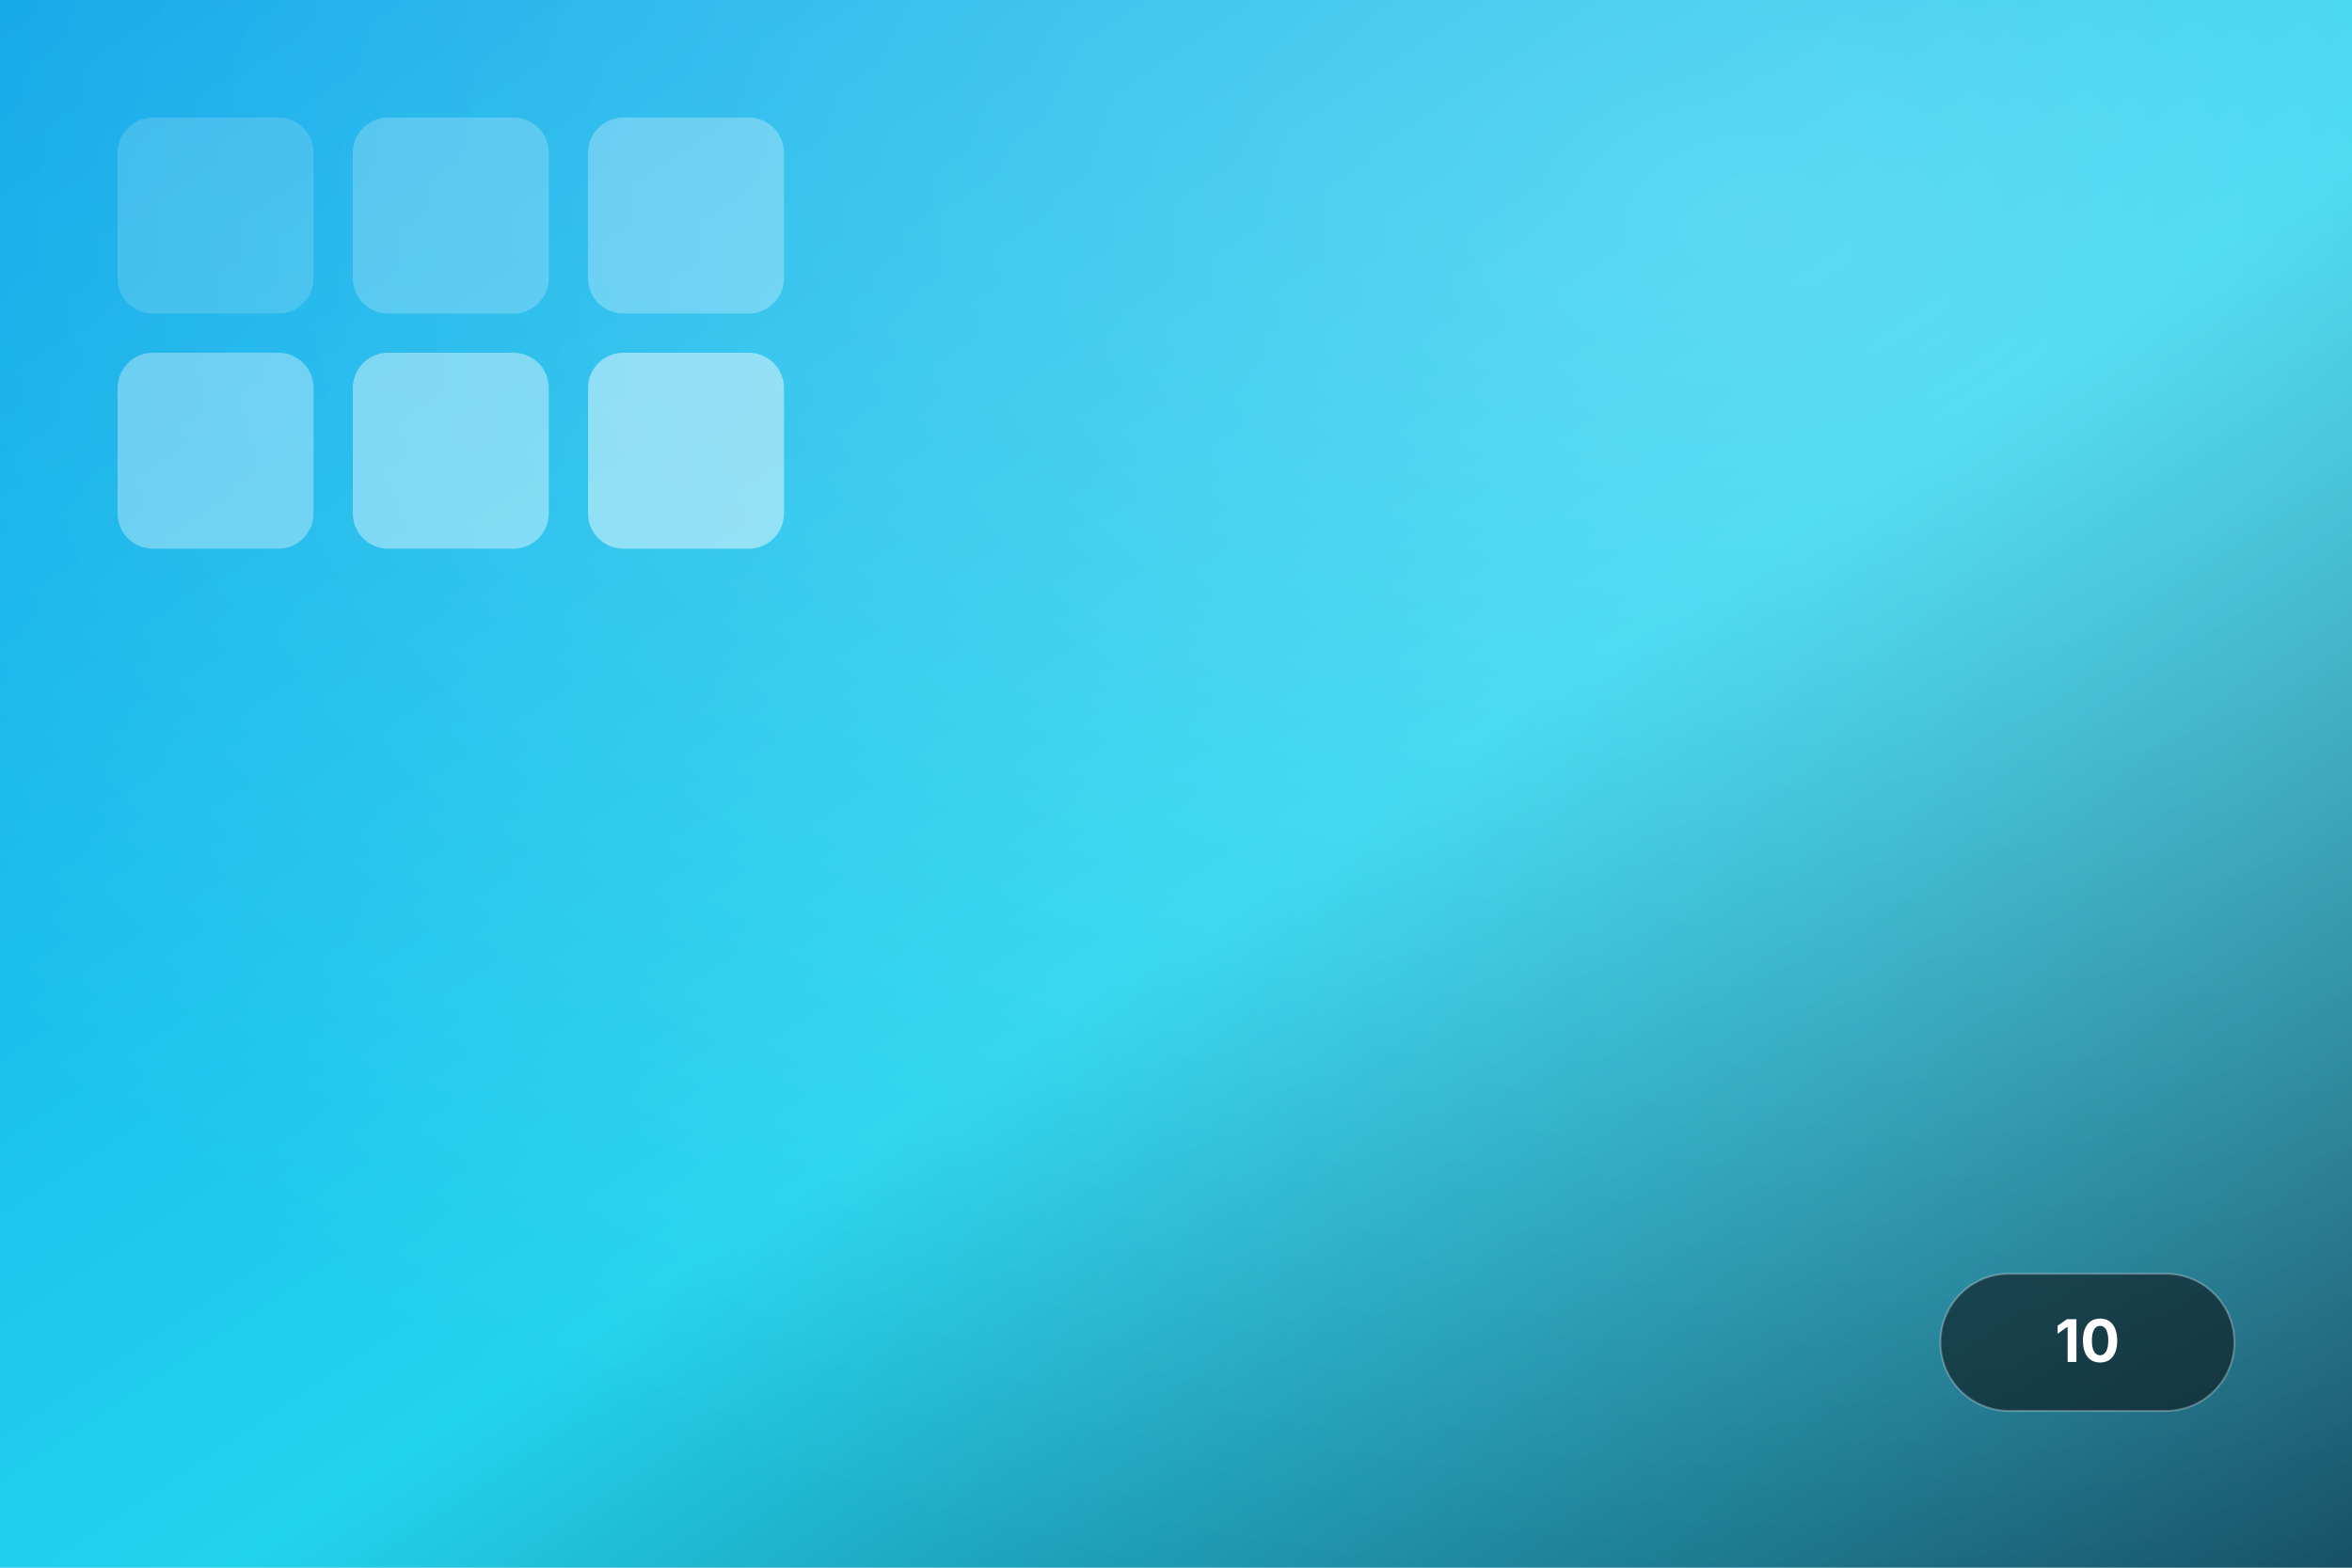
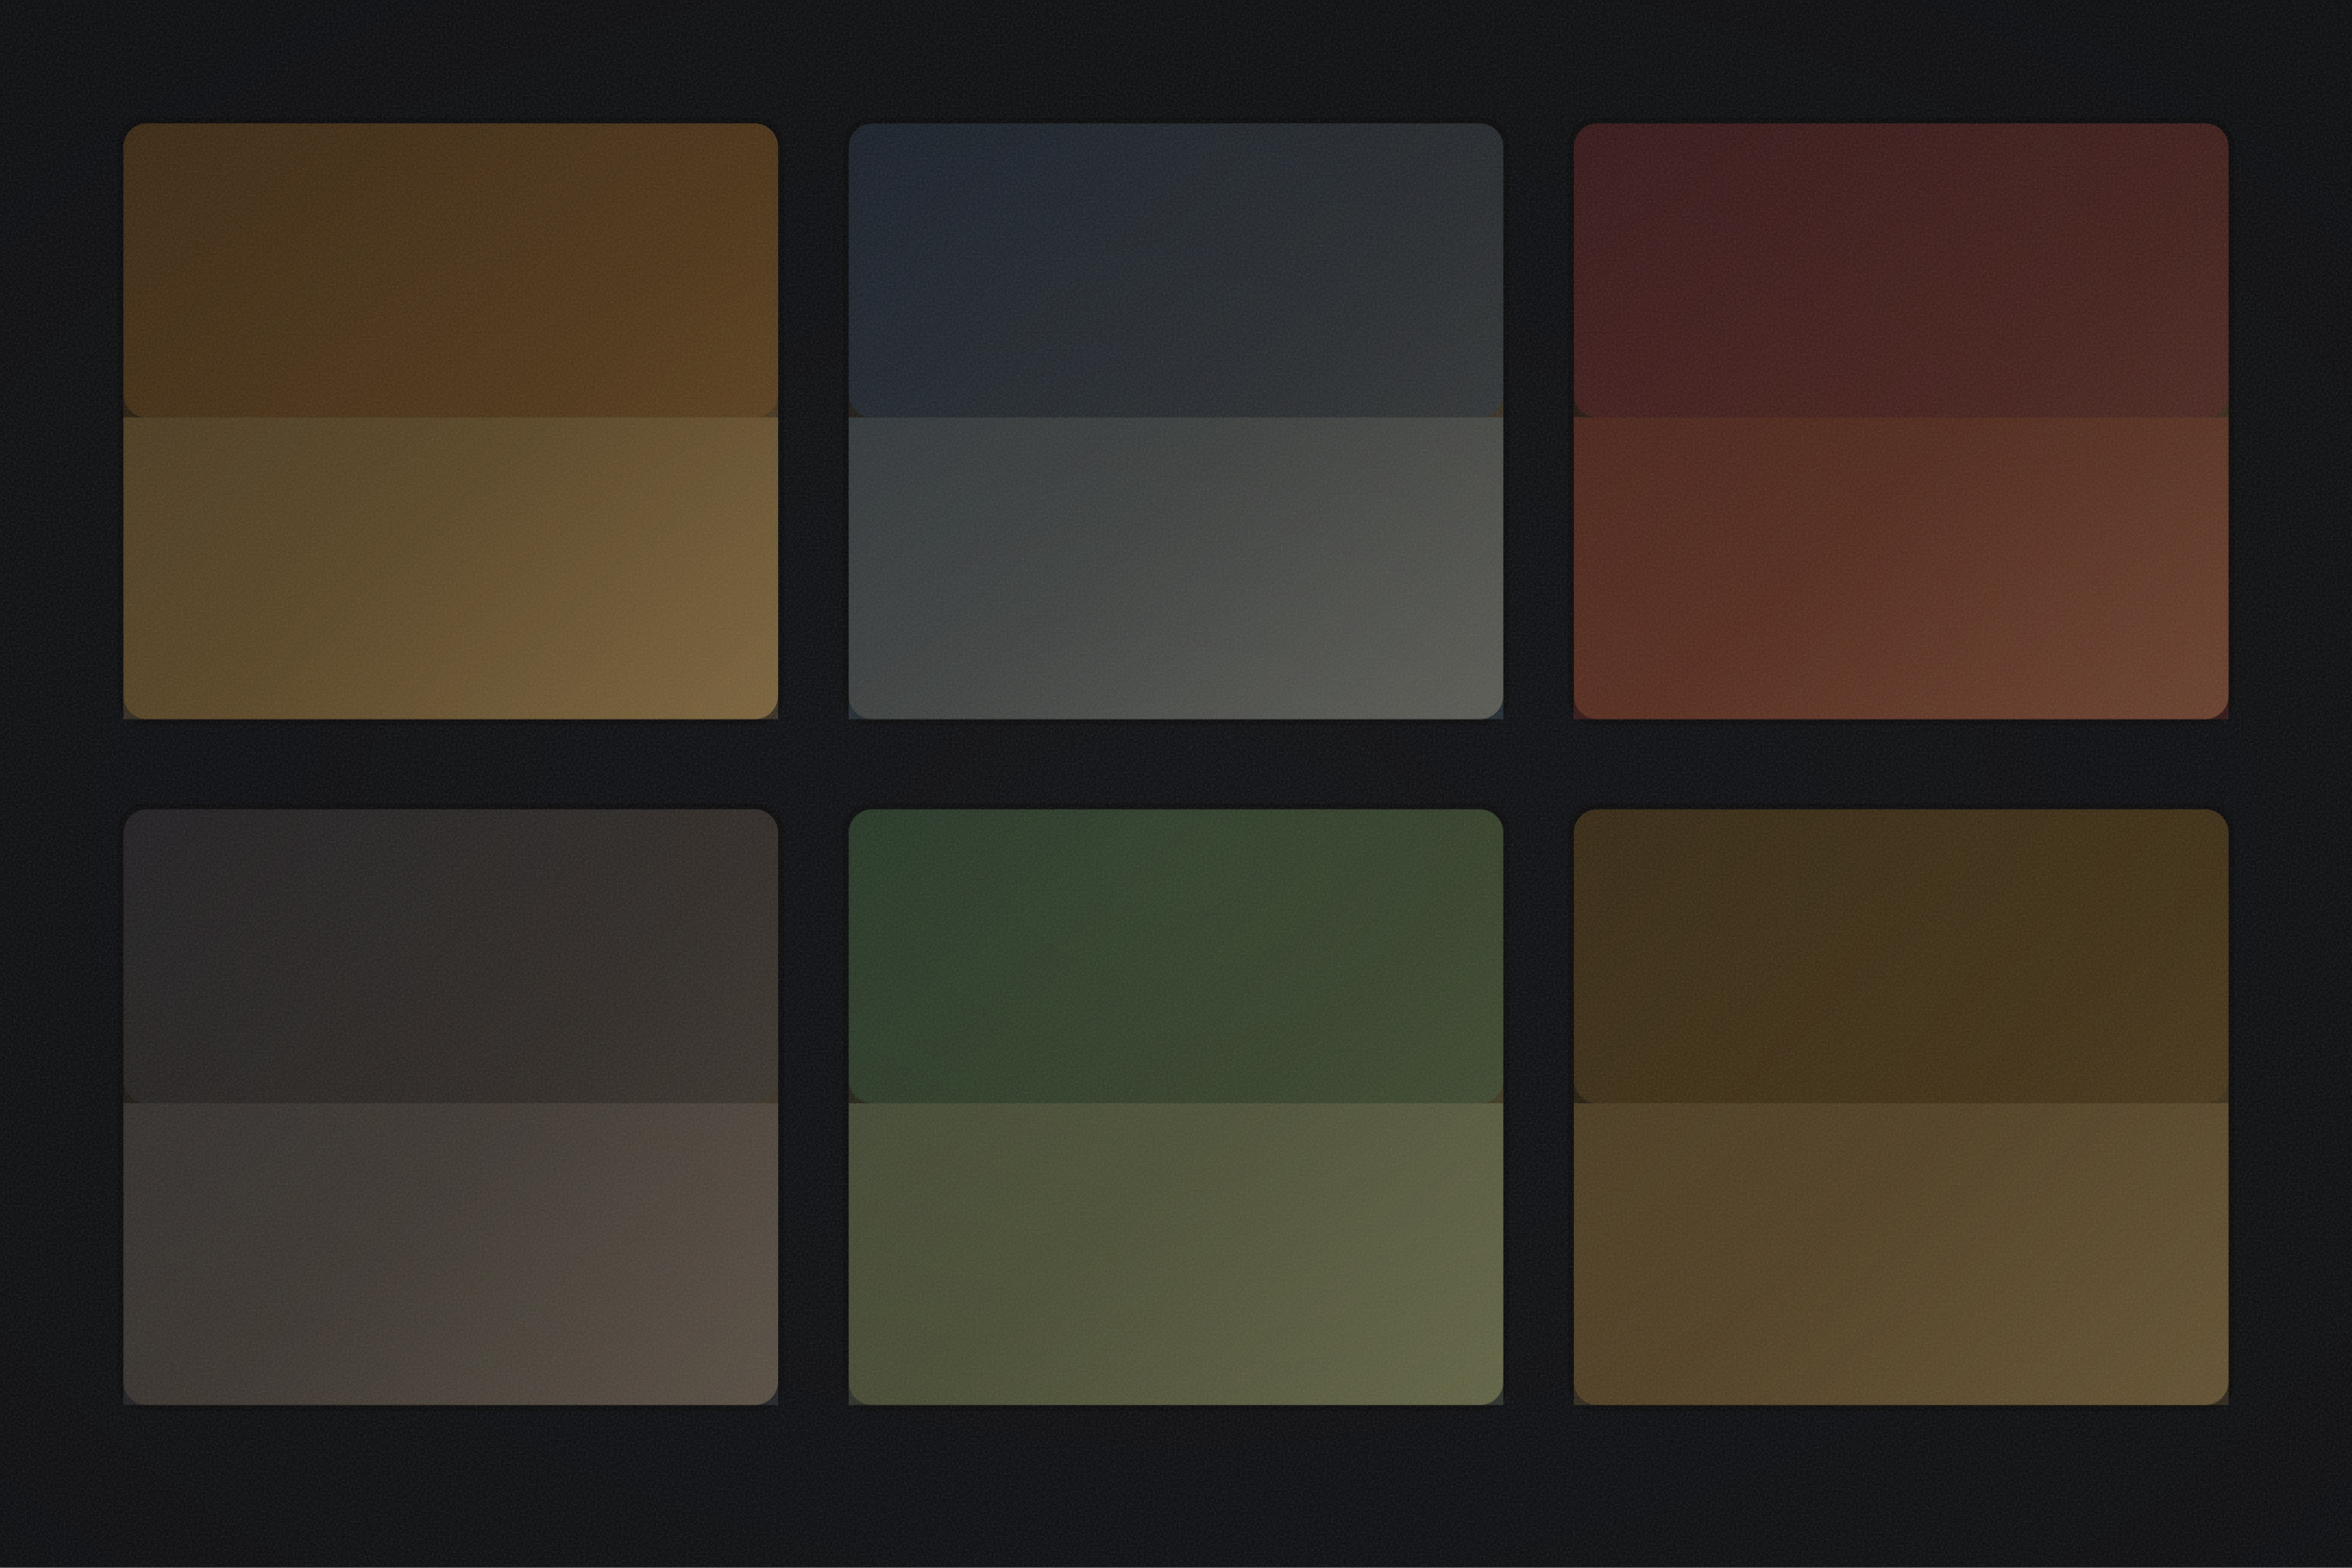
- <svg xmlns="http://www.w3.org/2000/svg" width="1200" height="800" viewBox="0 0 1200 800">
+ <svg xmlns="http://www.w3.org/2000/svg" width="1200" height="800" viewBox="0 0 1200 800" preserveAspectRatio="xMidYMid slice">
+   <style>
+     @keyframes drift-p3 {
+       0%, 100% { transform: translate3d(0, 0, 0) scale(1.06); }
+       50% { transform: translate3d(-2%, 2.5%, 0) scale(1.14); }
+     }
+     @keyframes grain-p3 {
+       0%, 100% { transform: translate(0, 0); opacity: 0.14; }
+       25% { transform: translate(-1.5%, 1%); opacity: 0.2; }
+       50% { transform: translate(1%, -1.5%); opacity: 0.12; }
+       75% { transform: translate(1.5%, 1.5%); opacity: 0.18; }
+     }
+     .drift { animation: drift-p3 33s ease-in-out infinite; transform-origin: center; }
+     .grain { animation: grain-p3 7s steps(4, end) infinite; }
+     @media (prefers-reduced-motion: reduce) {
+       .drift, .grain { animation: none; }
+     }
+   </style>
  <defs>
    <linearGradient id="gp3" x1="0" y1="0" x2="1" y2="1">
-       <stop offset="0%" stop-color="#0EA5E9" />
-       <stop offset="55%" stop-color="#22D3EE" />
-       <stop offset="100%" stop-color="#164E63" />
+       <stop offset="0%" stop-color="#241C0E">
+         <animate attributeName="stop-color" values="#241C0E;#6B4E1E;#241C0E" dur="22s" repeatCount="indefinite" />
+       </stop>
+       <stop offset="55%" stop-color="#6B4E1E">
+         <animate attributeName="stop-color" values="#6B4E1E;#D9B26A;#6B4E1E" dur="26s" repeatCount="indefinite" />
+       </stop>
+       <stop offset="100%" stop-color="#D9B26A">
+         <animate attributeName="stop-color" values="#D9B26A;#241C0E;#D9B26A" dur="30s" repeatCount="indefinite" />
+       </stop>
    </linearGradient>
-     <radialGradient id="rp3" cx="0.75" cy="0.15" r="0.9">
-       <stop offset="0%" stop-color="#ffffff" stop-opacity="0.28" />
+     <radialGradient id="rp3" cx="0.72" cy="0.14" r="0.95">
+       <stop offset="0%" stop-color="#ffffff" stop-opacity="0.3" />
      <stop offset="100%" stop-color="#ffffff" stop-opacity="0" />
    </radialGradient>
+     <radialGradient id="vp3" cx="0.5" cy="0.55" r="0.75">
+       <stop offset="0%" stop-color="#000000" stop-opacity="0" />
+       <stop offset="100%" stop-color="#000000" stop-opacity="0.42" />
+     </radialGradient>
+     <filter id="np3" x="-10%" y="-10%" width="120%" height="120%">
+       <feTurbulence type="fractalNoise" baseFrequency="0.9" numOctaves="3" stitchTiles="stitch" />
+       <feColorMatrix type="saturate" values="0" />
+     </filter>
  </defs>
-   <rect width="1200" height="800" fill="url(#gp3)" />
-   <rect width="1200" height="800" fill="url(#rp3)" />
-   <rect x="60" y="60" width="100" height="100" rx="18" fill="#ffffff" opacity="0.16" />
-   <rect x="180" y="60" width="100" height="100" rx="18" fill="#ffffff" opacity="0.22" />
-   <rect x="300" y="60" width="100" height="100" rx="18" fill="#ffffff" opacity="0.28" />
-   <rect x="60" y="180" width="100" height="100" rx="18" fill="#ffffff" opacity="0.34" />
-   <rect x="180" y="180" width="100" height="100" rx="18" fill="#ffffff" opacity="0.40" />
-   <rect x="300" y="180" width="100" height="100" rx="18" fill="#ffffff" opacity="0.46" />
-   <g transform="translate(990 650)">
-     <rect width="150" height="70" rx="35" fill="rgba(10,10,12,0.55)" stroke="rgba(255,255,255,0.28)" />
-     <text x="75" y="45" text-anchor="middle" font-family="-apple-system, system-ui, sans-serif" font-size="30" font-weight="700" fill="#ffffff">10</text>
+   <rect width="1200" height="800" fill="#0C0D10" />
+   <g>
+     <rect x="60" y="60" width="340" height="310" rx="14" fill="#000000" opacity="0.35" />
+     <rect x="63" y="63" width="334" height="304" rx="12" fill="#3A2410" opacity="0.55" />
+     <rect x="63" y="63" width="334" height="304" rx="12" fill="url(#gp3)" opacity="0.35" />
+     <rect x="63" y="63" width="334" height="150" rx="12" fill="#8C5A22" opacity="0.35" />
+     <rect x="63" y="213" width="334" height="154" fill="#F0C674" opacity="0.22" />
  </g>
+   <g>
+     <rect x="430" y="60" width="340" height="310" rx="14" fill="#000000" opacity="0.35" />
+     <rect x="433" y="63" width="334" height="304" rx="12" fill="#101826" opacity="0.55" />
+     <rect x="433" y="63" width="334" height="304" rx="12" fill="url(#gp3)" opacity="0.35" />
+     <rect x="433" y="63" width="334" height="150" rx="12" fill="#25405E" opacity="0.35" />
+     <rect x="433" y="213" width="334" height="154" fill="#7FA8C9" opacity="0.22" />
+   </g>
+   <g>
+     <rect x="800" y="60" width="340" height="310" rx="14" fill="#000000" opacity="0.35" />
+     <rect x="803" y="63" width="334" height="304" rx="12" fill="#2A0F14" opacity="0.55" />
+     <rect x="803" y="63" width="334" height="304" rx="12" fill="url(#gp3)" opacity="0.35" />
+     <rect x="803" y="63" width="334" height="150" rx="12" fill="#7A2430" opacity="0.35" />
+     <rect x="803" y="213" width="334" height="154" fill="#E0523F" opacity="0.22" />
+   </g>
+   <g>
+     <rect x="60" y="410" width="340" height="310" rx="14" fill="#000000" opacity="0.35" />
+     <rect x="63" y="413" width="334" height="304" rx="12" fill="#16161C" opacity="0.55" />
+     <rect x="63" y="413" width="334" height="304" rx="12" fill="url(#gp3)" opacity="0.35" />
+     <rect x="63" y="413" width="334" height="150" rx="12" fill="#3A3A46" opacity="0.35" />
+     <rect x="63" y="563" width="334" height="154" fill="#8C8C9E" opacity="0.22" />
+   </g>
+   <g>
+     <rect x="430" y="410" width="340" height="310" rx="14" fill="#000000" opacity="0.35" />
+     <rect x="433" y="413" width="334" height="304" rx="12" fill="#1A2A1E" opacity="0.55" />
+     <rect x="433" y="413" width="334" height="304" rx="12" fill="url(#gp3)" opacity="0.35" />
+     <rect x="433" y="413" width="334" height="150" rx="12" fill="#3E6B4A" opacity="0.35" />
+     <rect x="433" y="563" width="334" height="154" fill="#B9D9A3" opacity="0.22" />
+   </g>
+   <g>
+     <rect x="800" y="410" width="340" height="310" rx="14" fill="#000000" opacity="0.35" />
+     <rect x="803" y="413" width="334" height="304" rx="12" fill="#241C0E" opacity="0.55" />
+     <rect x="803" y="413" width="334" height="304" rx="12" fill="url(#gp3)" opacity="0.35" />
+     <rect x="803" y="413" width="334" height="150" rx="12" fill="#6B4E1E" opacity="0.35" />
+     <rect x="803" y="563" width="334" height="154" fill="#D9B26A" opacity="0.22" />
+   </g>
+   <rect width="1200" height="800" fill="url(#vp3)" opacity="0.6" />
+   <rect class="grain" width="1200" height="800" filter="url(#np3)" opacity="0.14" />
</svg>
